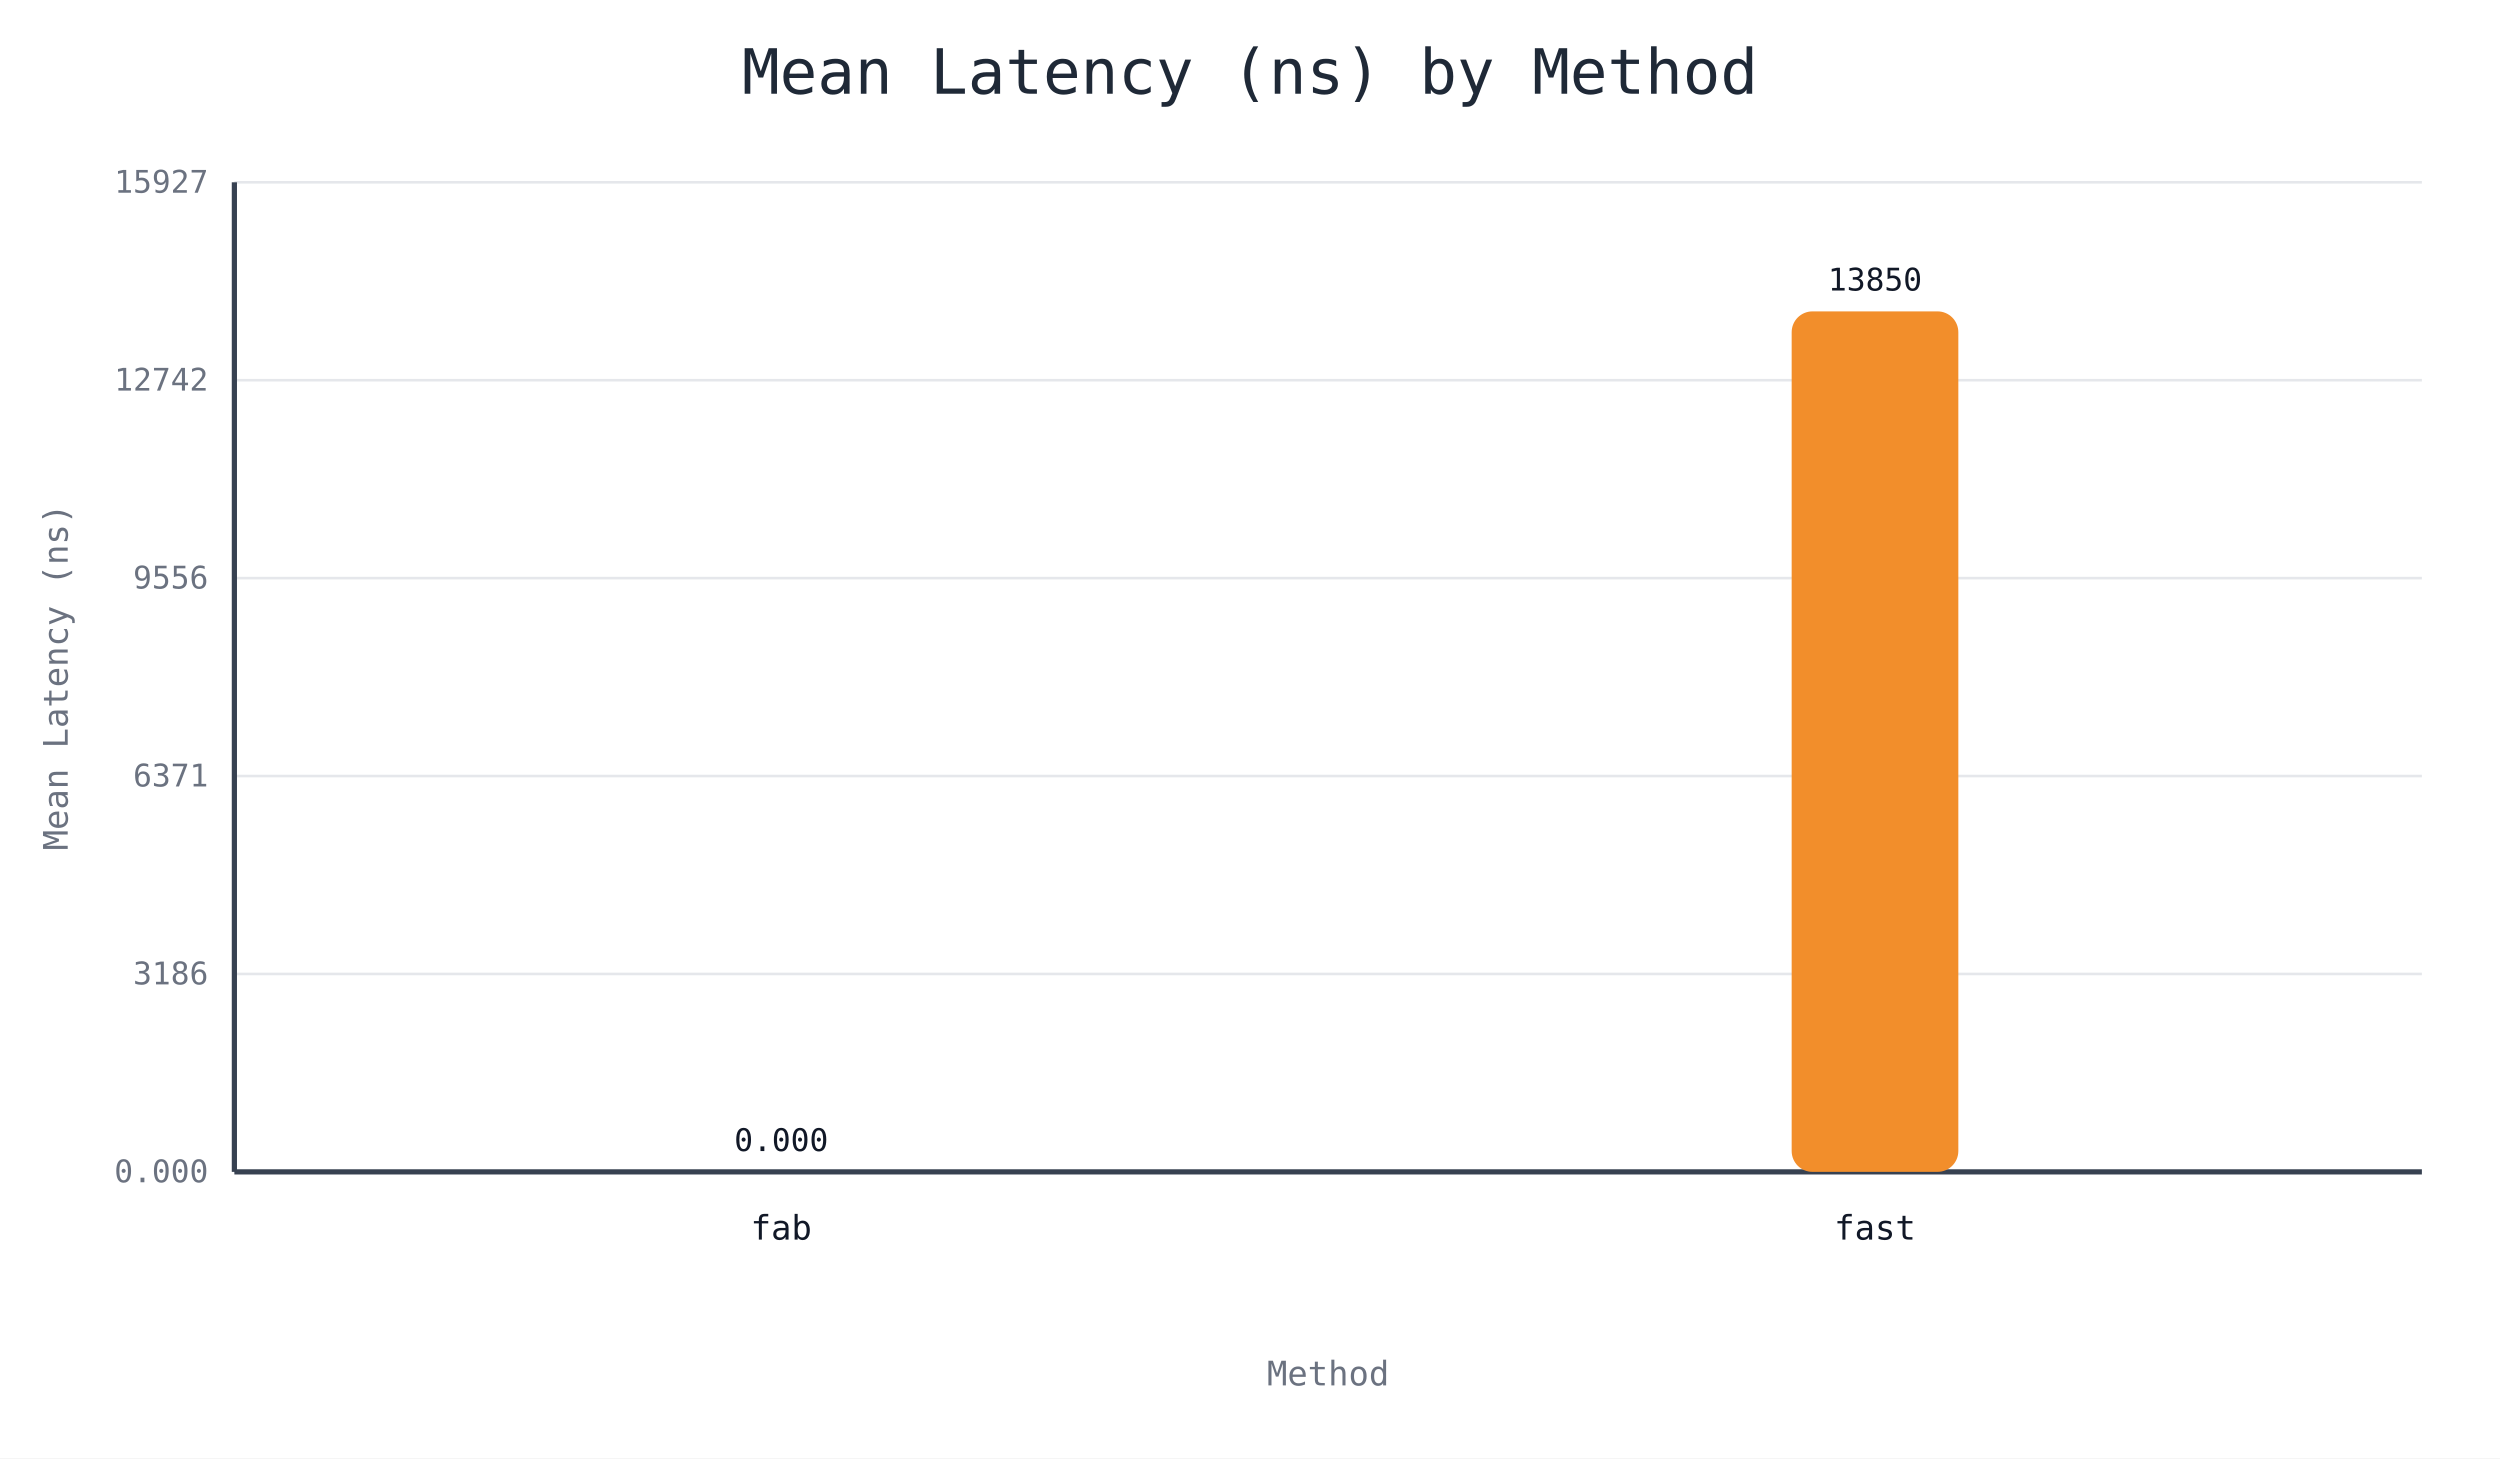
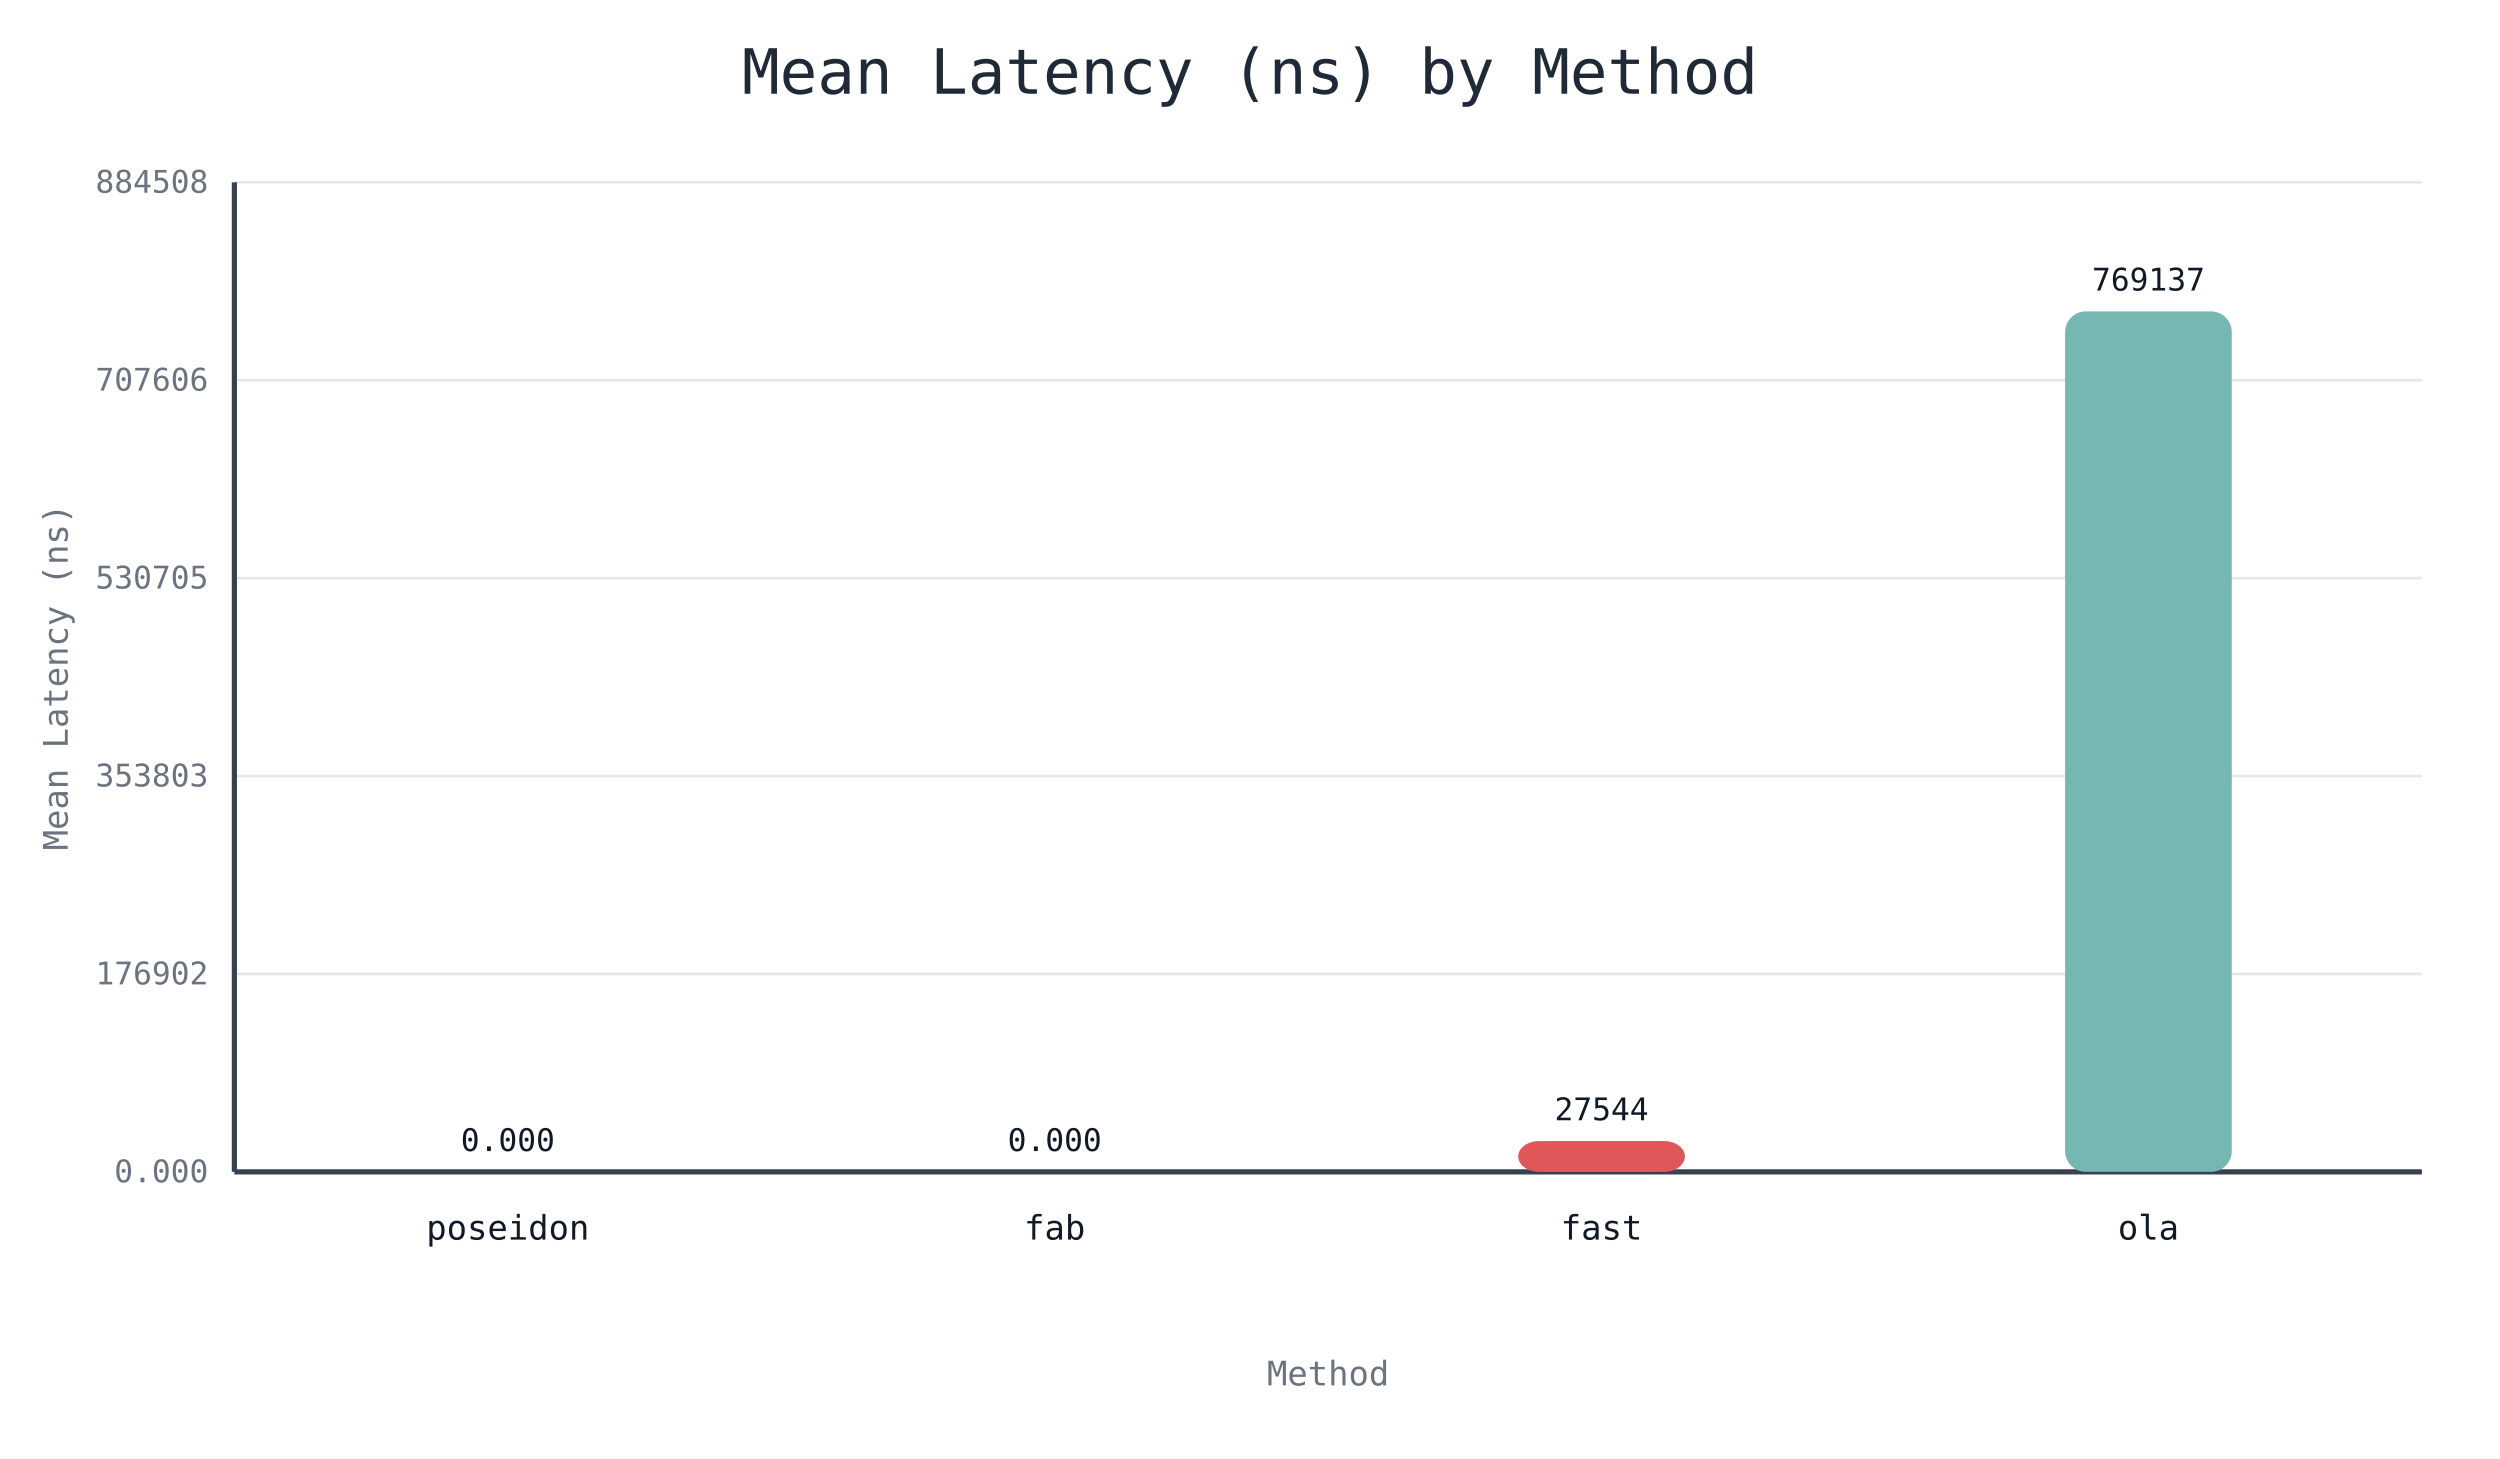
<svg xmlns="http://www.w3.org/2000/svg" width="960" height="560" viewBox="0 0 960 560">
  <rect x="0" y="0" width="100%" height="100%" fill="#ffffff" />
  <text x="480.0" y="36" text-anchor="middle" font-size="24" font-family="Maple Mono, Cascadia Code, monospace" fill="#1f2937">Mean Latency (ns) by Method</text>
  <line x1="90" y1="450.00" x2="930" y2="450.00" stroke="#e5e7eb" stroke-width="1" />
  <text x="80" y="454.00" text-anchor="end" font-size="12" font-family="Maple Mono, Cascadia Code, monospace" fill="#6b7280">0.000</text>
  <line x1="90" y1="374.00" x2="930" y2="374.00" stroke="#e5e7eb" stroke-width="1" />
-   <text x="80" y="378.00" text-anchor="end" font-size="12" font-family="Maple Mono, Cascadia Code, monospace" fill="#6b7280">3186</text>
+   <text x="80" y="378.00" text-anchor="end" font-size="12" font-family="Maple Mono, Cascadia Code, monospace" fill="#6b7280">176902</text>
  <line x1="90" y1="298.00" x2="930" y2="298.00" stroke="#e5e7eb" stroke-width="1" />
-   <text x="80" y="302.00" text-anchor="end" font-size="12" font-family="Maple Mono, Cascadia Code, monospace" fill="#6b7280">6371</text>
+   <text x="80" y="302.00" text-anchor="end" font-size="12" font-family="Maple Mono, Cascadia Code, monospace" fill="#6b7280">353803</text>
  <line x1="90" y1="222.00" x2="930" y2="222.00" stroke="#e5e7eb" stroke-width="1" />
-   <text x="80" y="226.00" text-anchor="end" font-size="12" font-family="Maple Mono, Cascadia Code, monospace" fill="#6b7280">9556</text>
+   <text x="80" y="226.00" text-anchor="end" font-size="12" font-family="Maple Mono, Cascadia Code, monospace" fill="#6b7280">530705</text>
  <line x1="90" y1="146.00" x2="930" y2="146.00" stroke="#e5e7eb" stroke-width="1" />
-   <text x="80" y="150.00" text-anchor="end" font-size="12" font-family="Maple Mono, Cascadia Code, monospace" fill="#6b7280">12742</text>
+   <text x="80" y="150.00" text-anchor="end" font-size="12" font-family="Maple Mono, Cascadia Code, monospace" fill="#6b7280">707606</text>
  <line x1="90" y1="70.00" x2="930" y2="70.00" stroke="#e5e7eb" stroke-width="1" />
-   <text x="80" y="74.00" text-anchor="end" font-size="12" font-family="Maple Mono, Cascadia Code, monospace" fill="#6b7280">15927</text>
+   <text x="80" y="74.00" text-anchor="end" font-size="12" font-family="Maple Mono, Cascadia Code, monospace" fill="#6b7280">884508</text>
  <line x1="90" y1="450" x2="930" y2="450" stroke="#374151" stroke-width="2" />
  <line x1="90" y1="70" x2="90" y2="450" stroke="#374151" stroke-width="2" />
-   <rect x="268.00" y="450.00" width="64.00" height="0.00" fill="#4E79A7" rx="8" ry="8" />
-   <text x="300.00" y="442.00" text-anchor="middle" font-size="12" font-family="Maple Mono, Cascadia Code, monospace" fill="#111827">0.000</text>
-   <text x="300.00" y="476.00" text-anchor="middle" font-size="13" font-family="Maple Mono, Cascadia Code, monospace" fill="#111827">fab</text>
-   <rect x="688.00" y="119.57" width="64.00" height="330.43" fill="#F28E2B" rx="8" ry="8" />
-   <text x="720.00" y="111.57" text-anchor="middle" font-size="12" font-family="Maple Mono, Cascadia Code, monospace" fill="#111827">13850</text>
-   <text x="720.00" y="476.00" text-anchor="middle" font-size="13" font-family="Maple Mono, Cascadia Code, monospace" fill="#111827">fast</text>
+   <rect x="163.00" y="450.00" width="64.00" height="0.00" fill="#4E79A7" rx="8" ry="8" />
+   <text x="195.00" y="442.00" text-anchor="middle" font-size="12" font-family="Maple Mono, Cascadia Code, monospace" fill="#111827">0.000</text>
+   <text x="195.00" y="476.00" text-anchor="middle" font-size="13" font-family="Maple Mono, Cascadia Code, monospace" fill="#111827">poseidon</text>
+   <rect x="373.00" y="450.00" width="64.00" height="0.00" fill="#F28E2B" rx="8" ry="8" />
+   <text x="405.00" y="442.00" text-anchor="middle" font-size="12" font-family="Maple Mono, Cascadia Code, monospace" fill="#111827">0.000</text>
+   <text x="405.00" y="476.00" text-anchor="middle" font-size="13" font-family="Maple Mono, Cascadia Code, monospace" fill="#111827">fab</text>
+   <rect x="583.00" y="438.17" width="64.00" height="11.83" fill="#E15759" rx="8" ry="8" />
+   <text x="615.00" y="430.17" text-anchor="middle" font-size="12" font-family="Maple Mono, Cascadia Code, monospace" fill="#111827">27544</text>
+   <text x="615.00" y="476.00" text-anchor="middle" font-size="13" font-family="Maple Mono, Cascadia Code, monospace" fill="#111827">fast</text>
+   <rect x="793.00" y="119.57" width="64.00" height="330.43" fill="#76B7B2" rx="8" ry="8" />
+   <text x="825.00" y="111.57" text-anchor="middle" font-size="12" font-family="Maple Mono, Cascadia Code, monospace" fill="#111827">769137</text>
+   <text x="825.00" y="476.00" text-anchor="middle" font-size="13" font-family="Maple Mono, Cascadia Code, monospace" fill="#111827">ola</text>
  <text x="510.00" y="532" text-anchor="middle" font-size="13" font-family="Maple Mono, Cascadia Code, monospace" fill="#6b7280">Method</text>
  <text x="26" y="260.00" text-anchor="middle" font-size="13" font-family="Maple Mono, Cascadia Code, monospace" fill="#6b7280" transform="rotate(-90 26 260.00)">Mean Latency (ns)</text>
</svg>
